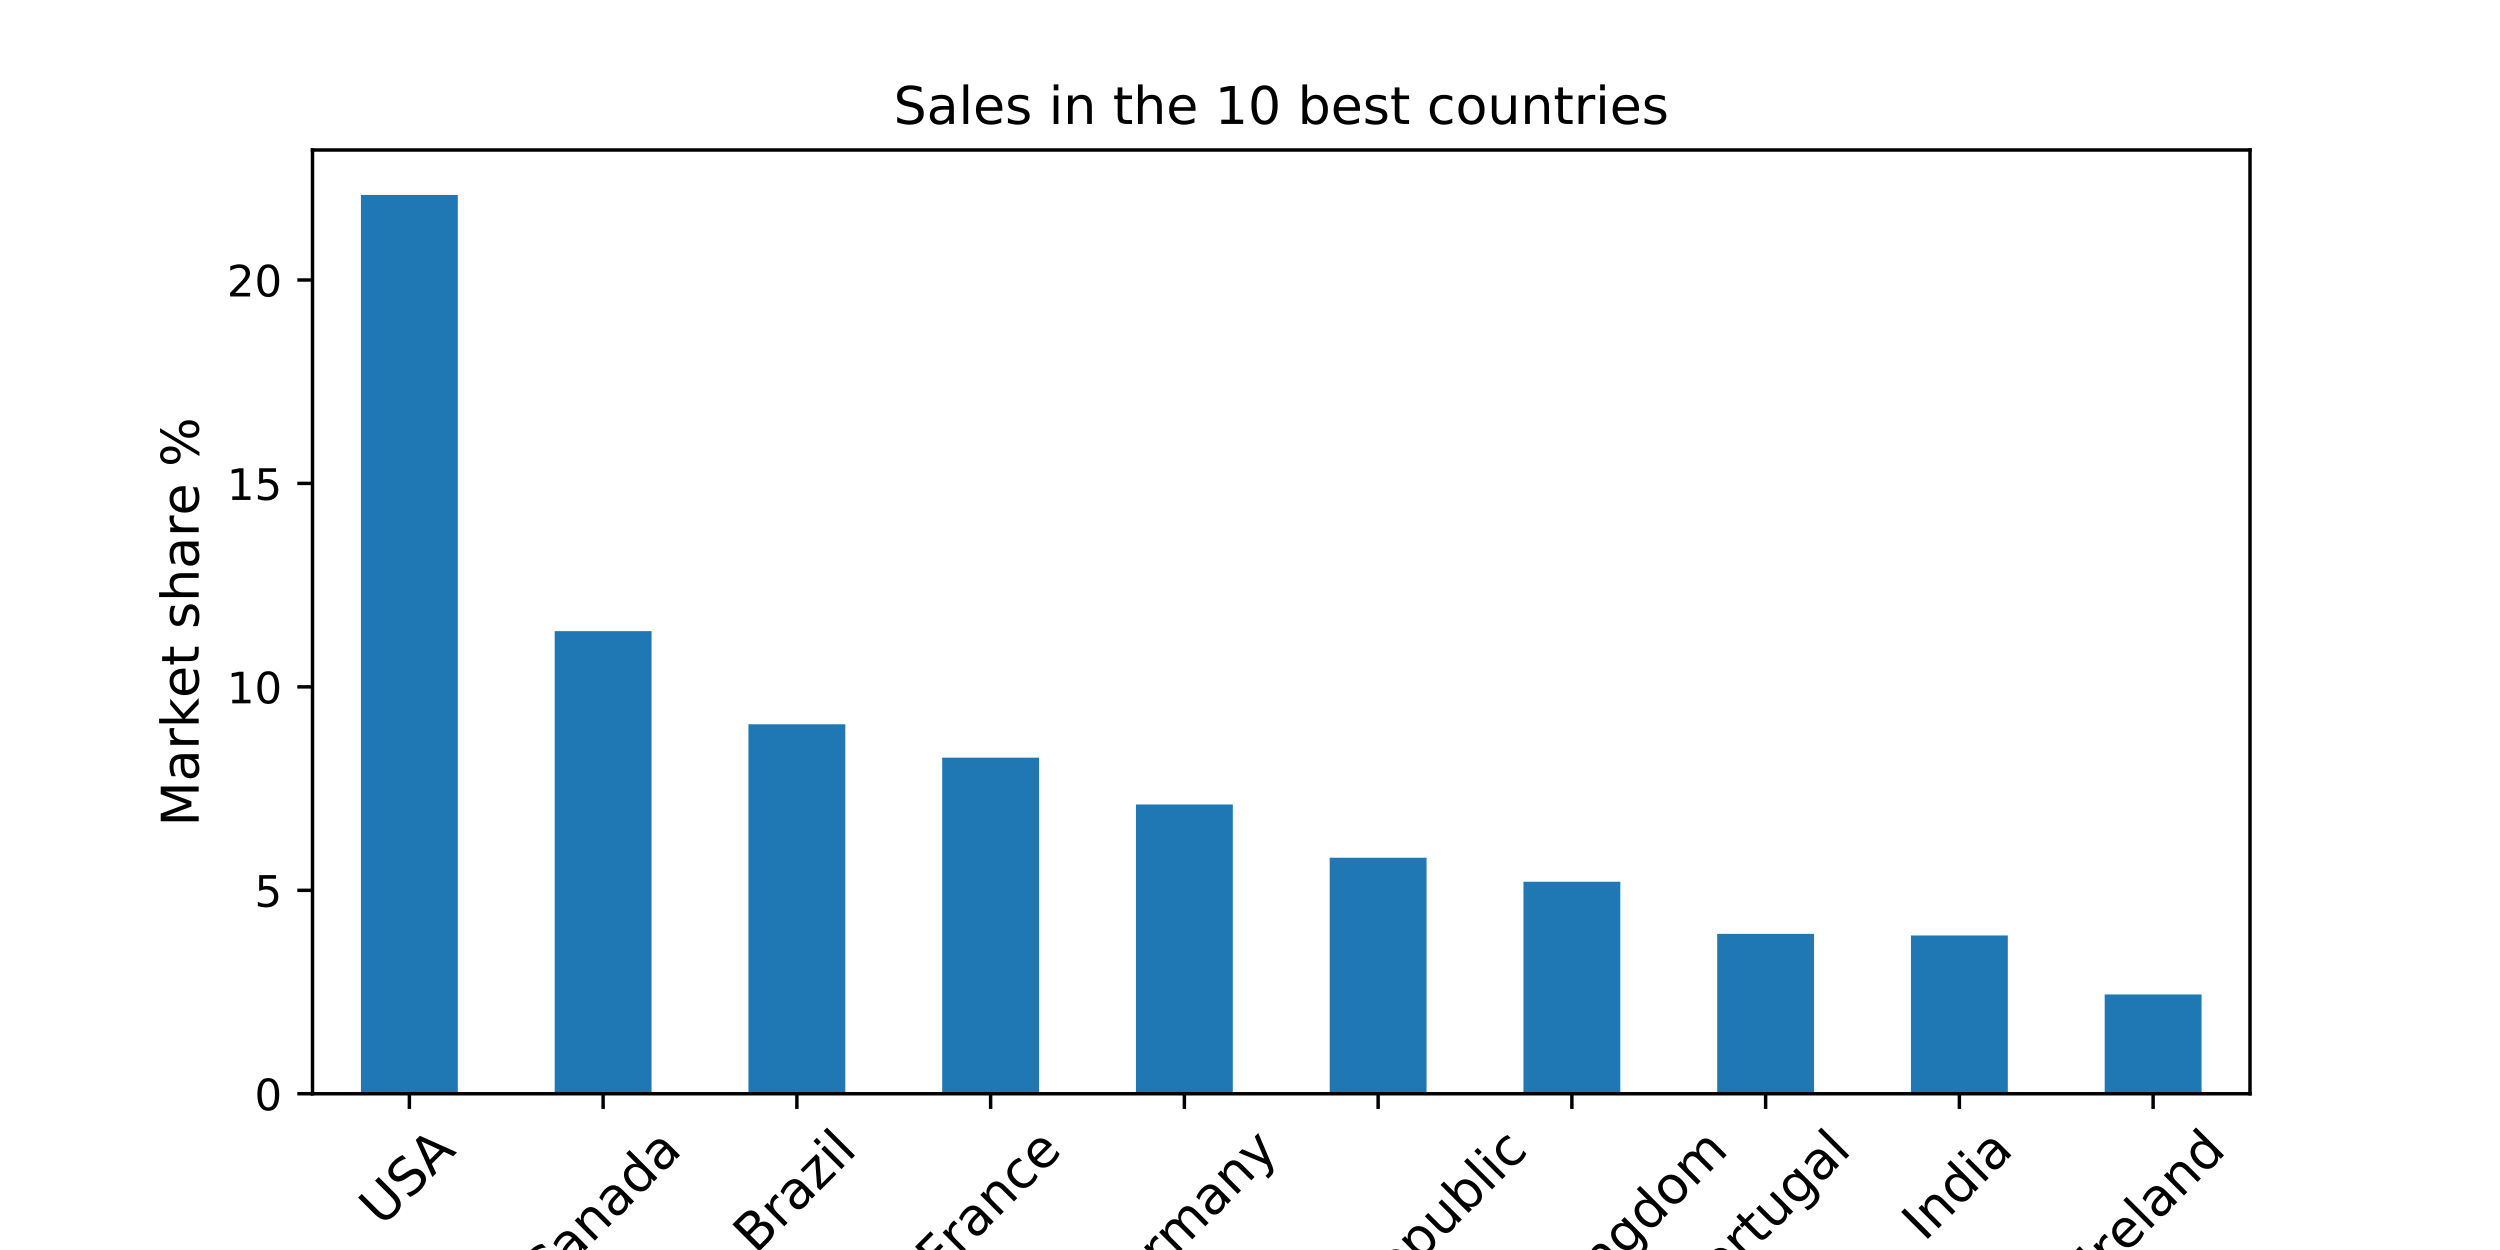
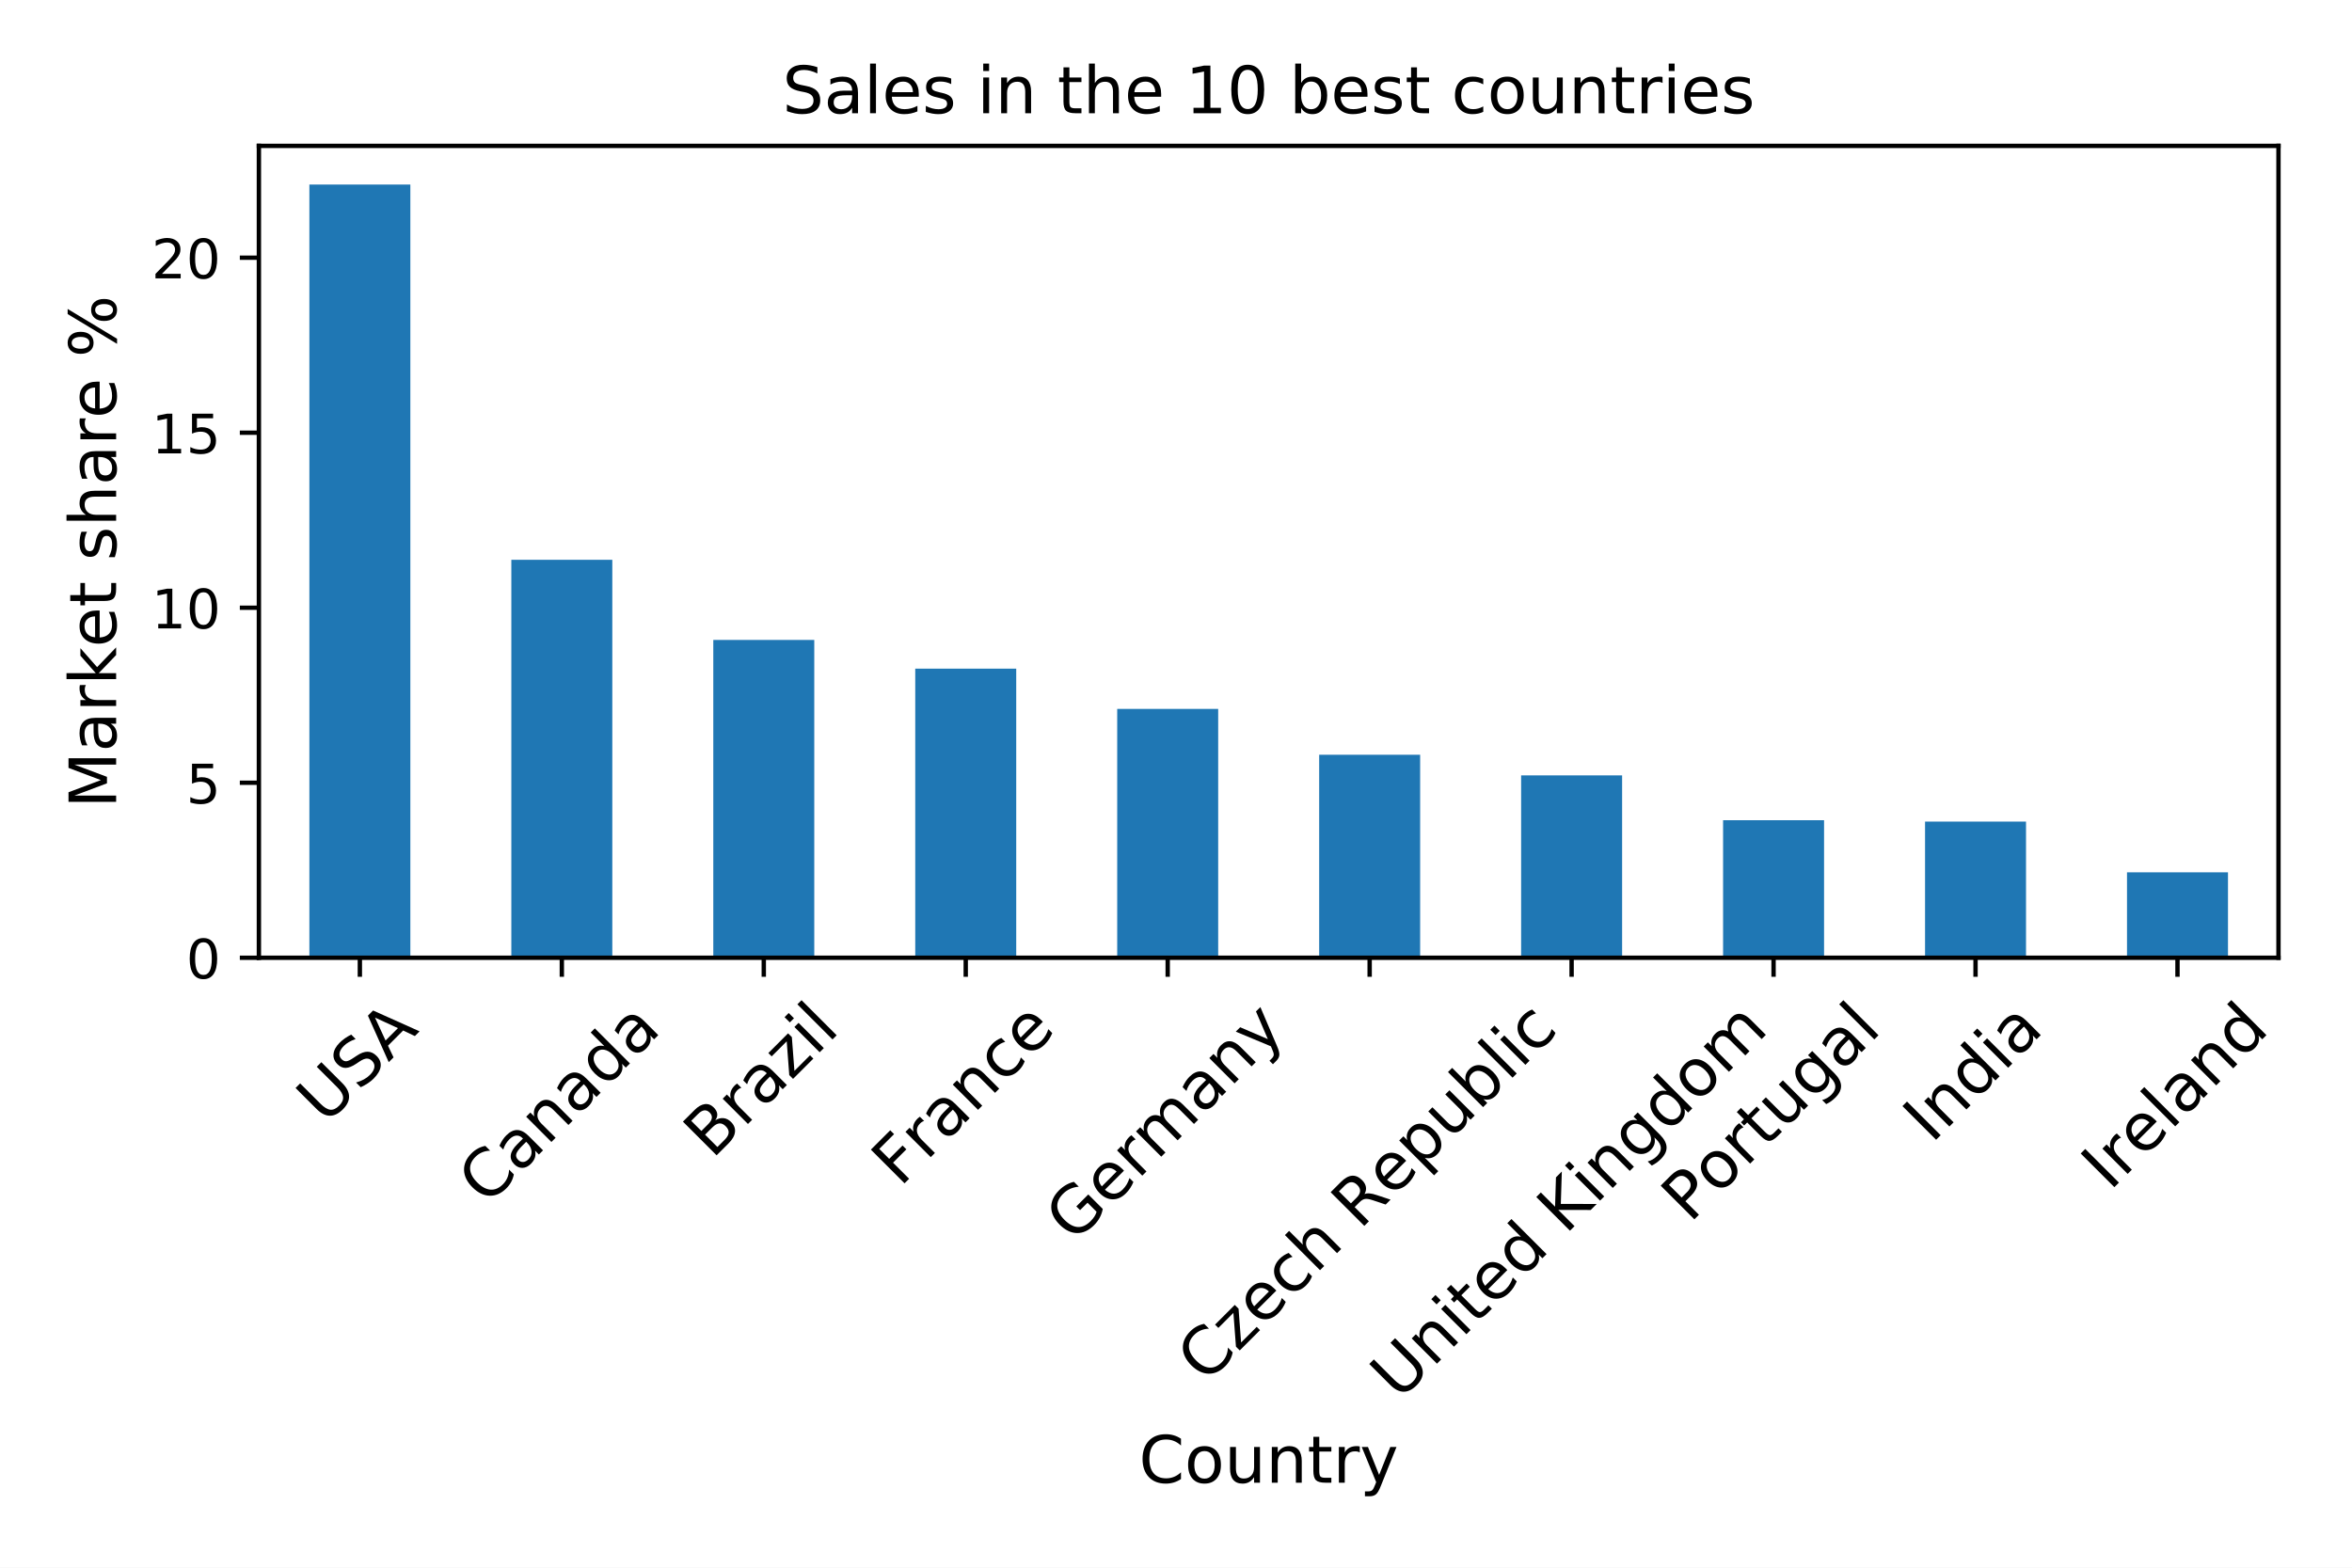
- <svg xmlns="http://www.w3.org/2000/svg" xmlns:xlink="http://www.w3.org/1999/xlink" height="288pt" version="1.1" viewBox="0 0 576 288" width="576pt">
+ <svg xmlns="http://www.w3.org/2000/svg" xmlns:xlink="http://www.w3.org/1999/xlink" height="288pt" version="1.1" viewBox="0 0 432 288" width="432pt">
  <defs>
    <style type="text/css">
*{stroke-linecap:butt;stroke-linejoin:round;}
  </style>
  </defs>
  <g id="figure_1">
    <g id="patch_1">
-       <path d="M 0 288  L 576 288  L 576 0  L 0 0  z " style="fill:#ffffff;" />
+       <path d="M 0 288  L 432 288  L 432 0  L 0 0  z " style="fill:#ffffff;" />
    </g>
    <g id="axes_1">
      <g id="patch_2">
-         <path d="M 72 252  L 518.4 252  L 518.4 34.56  L 72 34.56  z " style="fill:#ffffff;" />
+         <path d="M 47.55 175.949  L 418.495 175.949  L 418.495 26.8  L 47.55 26.8  z " style="fill:#ffffff;" />
      </g>
      <g id="patch_3">
-         <path clip-path="url(#p26915fa504)" d="M 83.16 252  L 105.48 252  L 105.48 44.914  L 83.16 44.914  z " style="fill:#1f77b4;" />
+         <path clip-path="url(#pf4b70b2485)" d="M 56.824 175.949  L 75.371 175.949  L 75.371 33.902  L 56.824 33.902  z " style="fill:#1f77b4;" />
      </g>
      <g id="patch_4">
-         <path clip-path="url(#p26915fa504)" d="M 127.8 252  L 150.12 252  L 150.12 145.41  L 127.8 145.41  z " style="fill:#1f77b4;" />
+         <path clip-path="url(#pf4b70b2485)" d="M 93.918 175.949  L 112.465 175.949  L 112.465 102.836  L 93.918 102.836  z " style="fill:#1f77b4;" />
      </g>
      <g id="patch_5">
-         <path clip-path="url(#p26915fa504)" d="M 172.44 252  L 194.76 252  L 194.76 166.878  L 172.44 166.878  z " style="fill:#1f77b4;" />
+         <path clip-path="url(#pf4b70b2485)" d="M 131.013 175.949  L 149.56 175.949  L 149.56 117.561  L 131.013 117.561  z " style="fill:#1f77b4;" />
      </g>
      <g id="patch_6">
-         <path clip-path="url(#p26915fa504)" d="M 217.08 252  L 239.4 252  L 239.4 174.566  L 217.08 174.566  z " style="fill:#1f77b4;" />
+         <path clip-path="url(#pf4b70b2485)" d="M 168.107 175.949  L 186.654 175.949  L 186.654 122.834  L 168.107 122.834  z " style="fill:#1f77b4;" />
      </g>
      <g id="patch_7">
-         <path clip-path="url(#p26915fa504)" d="M 261.72 252  L 284.04 252  L 284.04 185.346  L 261.72 185.346  z " style="fill:#1f77b4;" />
+         <path clip-path="url(#pf4b70b2485)" d="M 205.201 175.949  L 223.749 175.949  L 223.749 130.229  L 205.201 130.229  z " style="fill:#1f77b4;" />
      </g>
      <g id="patch_8">
-         <path clip-path="url(#p26915fa504)" d="M 306.36 252  L 328.68 252  L 328.68 197.627  L 306.36 197.627  z " style="fill:#1f77b4;" />
+         <path clip-path="url(#pf4b70b2485)" d="M 242.296 175.949  L 260.843 175.949  L 260.843 138.653  L 242.296 138.653  z " style="fill:#1f77b4;" />
      </g>
      <g id="patch_9">
-         <path clip-path="url(#p26915fa504)" d="M 351 252  L 373.32 252  L 373.32 203.158  L 351 203.158  z " style="fill:#1f77b4;" />
+         <path clip-path="url(#pf4b70b2485)" d="M 279.39 175.949  L 297.938 175.949  L 297.938 142.446  L 279.39 142.446  z " style="fill:#1f77b4;" />
      </g>
      <g id="patch_10">
-         <path clip-path="url(#p26915fa504)" d="M 395.64 252  L 417.96 252  L 417.96 215.158  L 395.64 215.158  z " style="fill:#1f77b4;" />
+         <path clip-path="url(#pf4b70b2485)" d="M 316.485 175.949  L 335.032 175.949  L 335.032 150.677  L 316.485 150.677  z " style="fill:#1f77b4;" />
      </g>
      <g id="patch_11">
-         <path clip-path="url(#p26915fa504)" d="M 440.28 252  L 462.6 252  L 462.6 215.533  L 440.28 215.533  z " style="fill:#1f77b4;" />
+         <path clip-path="url(#pf4b70b2485)" d="M 353.579 175.949  L 372.126 175.949  L 372.126 150.935  L 353.579 150.935  z " style="fill:#1f77b4;" />
      </g>
      <g id="patch_12">
-         <path clip-path="url(#p26915fa504)" d="M 484.92 252  L 507.24 252  L 507.24 229.126  L 484.92 229.126  z " style="fill:#1f77b4;" />
+         <path clip-path="url(#pf4b70b2485)" d="M 390.674 175.949  L 409.221 175.949  L 409.221 160.259  L 390.674 160.259  z " style="fill:#1f77b4;" />
      </g>
      <g id="matplotlib.axis_1">
        <g id="xtick_1">
          <g id="line2d_1">
            <defs>
-               <path d="M 0 0  L 0 3.5  " id="md742b28ee0" style="stroke:#000000;stroke-width:0.8;" />
-             </defs>
-             <g>
-               <use style="stroke:#000000;stroke-width:0.8;" x="94.32" xlink:href="#md742b28ee0" y="252" />
+               <path d="M 0 0  L 0 3.5  " id="m7f6ffc642f" style="stroke:#000000;stroke-width:0.8;" />
+             </defs>
+             <g>
+               <use style="stroke:#000000;stroke-width:0.8;" x="66.097" xlink:href="#m7f6ffc642f" y="175.949" />
            </g>
          </g>
          <g id="text_1">
            <defs>
              <path d="M 8.688 72.906  L 18.609 72.906  L 18.609 28.609  Q 18.609 16.891 22.844 11.734  Q 27.094 6.594 36.625 6.594  Q 46.094 6.594 50.344 11.734  Q 54.594 16.891 54.594 28.609  L 54.594 72.906  L 64.5 72.906  L 64.5 27.391  Q 64.5 13.141 57.438 5.859  Q 50.391 -1.422 36.625 -1.422  Q 22.797 -1.422 15.734 5.859  Q 8.688 13.141 8.688 27.391  z " id="DejaVuSans-85" />
              <path d="M 53.516 70.516  L 53.516 60.891  Q 47.906 63.578 42.922 64.891  Q 37.938 66.219 33.297 66.219  Q 25.25 66.219 20.875 63.094  Q 16.5 59.969 16.5 54.203  Q 16.5 49.359 19.406 46.891  Q 22.312 44.438 30.422 42.922  L 36.375 41.703  Q 47.406 39.594 52.656 34.297  Q 57.906 29 57.906 20.125  Q 57.906 9.516 50.797 4.047  Q 43.703 -1.422 29.984 -1.422  Q 24.812 -1.422 18.969 -0.25  Q 13.141 0.922 6.891 3.219  L 6.891 13.375  Q 12.891 10.016 18.656 8.297  Q 24.422 6.594 29.984 6.594  Q 38.422 6.594 43.016 9.906  Q 47.609 13.234 47.609 19.391  Q 47.609 24.75 44.312 27.781  Q 41.016 30.812 33.5 32.328  L 27.484 33.5  Q 16.453 35.688 11.516 40.375  Q 6.594 45.062 6.594 53.422  Q 6.594 63.094 13.406 68.656  Q 20.219 74.219 32.172 74.219  Q 37.312 74.219 42.625 73.281  Q 47.953 72.359 53.516 70.516  z " id="DejaVuSans-83" />
              <path d="M 34.188 63.188  L 20.797 26.906  L 47.609 26.906  z M 28.609 72.906  L 39.797 72.906  L 67.578 0  L 57.328 0  L 50.688 18.703  L 17.828 18.703  L 11.188 0  L 0.781 0  z " id="DejaVuSans-65" />
            </defs>
-             <g transform="translate(87.96002 282.8503)rotate(-45)scale(0.12 -0.12)">
+             <g transform="translate(59.73725 206.7989)rotate(-45)scale(0.12 -0.12)">
              <use xlink:href="#DejaVuSans-85" />
              <use x="73.193" xlink:href="#DejaVuSans-83" />
              <use x="136.686" xlink:href="#DejaVuSans-65" />
            </g>
          </g>
        </g>
        <g id="xtick_2">
          <g id="line2d_2">
            <g>
-               <use style="stroke:#000000;stroke-width:0.8;" x="138.96" xlink:href="#md742b28ee0" y="252" />
+               <use style="stroke:#000000;stroke-width:0.8;" x="103.192" xlink:href="#m7f6ffc642f" y="175.949" />
            </g>
          </g>
          <g id="text_2">
            <defs>
              <path d="M 64.406 67.281  L 64.406 56.891  Q 59.422 61.531 53.781 63.812  Q 48.141 66.109 41.797 66.109  Q 29.297 66.109 22.656 58.469  Q 16.016 50.828 16.016 36.375  Q 16.016 21.969 22.656 14.328  Q 29.297 6.688 41.797 6.688  Q 48.141 6.688 53.781 8.984  Q 59.422 11.281 64.406 15.922  L 64.406 5.609  Q 59.234 2.094 53.438 0.328  Q 47.656 -1.422 41.219 -1.422  Q 24.656 -1.422 15.125 8.703  Q 5.609 18.844 5.609 36.375  Q 5.609 53.953 15.125 64.078  Q 24.656 74.219 41.219 74.219  Q 47.75 74.219 53.531 72.484  Q 59.328 70.75 64.406 67.281  z " id="DejaVuSans-67" />
              <path d="M 34.281 27.484  Q 23.391 27.484 19.188 25  Q 14.984 22.516 14.984 16.5  Q 14.984 11.719 18.141 8.906  Q 21.297 6.109 26.703 6.109  Q 34.188 6.109 38.703 11.406  Q 43.219 16.703 43.219 25.484  L 43.219 27.484  z M 52.203 31.203  L 52.203 0  L 43.219 0  L 43.219 8.297  Q 40.141 3.328 35.547 0.953  Q 30.953 -1.422 24.312 -1.422  Q 15.922 -1.422 10.953 3.297  Q 6 8.016 6 15.922  Q 6 25.141 12.172 29.828  Q 18.359 34.516 30.609 34.516  L 43.219 34.516  L 43.219 35.406  Q 43.219 41.609 39.141 45  Q 35.062 48.391 27.688 48.391  Q 23 48.391 18.547 47.266  Q 14.109 46.141 10.016 43.891  L 10.016 52.203  Q 14.938 54.109 19.578 55.047  Q 24.219 56 28.609 56  Q 40.484 56 46.344 49.844  Q 52.203 43.703 52.203 31.203  z " id="DejaVuSans-97" />
              <path d="M 54.891 33.016  L 54.891 0  L 45.906 0  L 45.906 32.719  Q 45.906 40.484 42.875 44.328  Q 39.844 48.188 33.797 48.188  Q 26.516 48.188 22.312 43.547  Q 18.109 38.922 18.109 30.906  L 18.109 0  L 9.078 0  L 9.078 54.688  L 18.109 54.688  L 18.109 46.188  Q 21.344 51.125 25.703 53.562  Q 30.078 56 35.797 56  Q 45.219 56 50.047 50.172  Q 54.891 44.344 54.891 33.016  z " id="DejaVuSans-110" />
              <path d="M 45.406 46.391  L 45.406 75.984  L 54.391 75.984  L 54.391 0  L 45.406 0  L 45.406 8.203  Q 42.578 3.328 38.25 0.953  Q 33.938 -1.422 27.875 -1.422  Q 17.969 -1.422 11.734 6.484  Q 5.516 14.406 5.516 27.297  Q 5.516 40.188 11.734 48.094  Q 17.969 56 27.875 56  Q 33.938 56 38.25 53.625  Q 42.578 51.266 45.406 46.391  z M 14.797 27.297  Q 14.797 17.391 18.875 11.75  Q 22.953 6.109 30.078 6.109  Q 37.203 6.109 41.297 11.75  Q 45.406 17.391 45.406 27.297  Q 45.406 37.203 41.297 42.844  Q 37.203 48.484 30.078 48.484  Q 22.953 48.484 18.875 42.844  Q 14.797 37.203 14.797 27.297  z " id="DejaVuSans-100" />
            </defs>
-             <g transform="translate(125.1568 297.7366)rotate(-45)scale(0.12 -0.12)">
+             <g transform="translate(89.38852 221.6852)rotate(-45)scale(0.12 -0.12)">
              <use xlink:href="#DejaVuSans-67" />
              <use x="69.824" xlink:href="#DejaVuSans-97" />
              <use x="131.104" xlink:href="#DejaVuSans-110" />
              <use x="194.482" xlink:href="#DejaVuSans-97" />
              <use x="255.762" xlink:href="#DejaVuSans-100" />
              <use x="319.238" xlink:href="#DejaVuSans-97" />
            </g>
          </g>
        </g>
        <g id="xtick_3">
          <g id="line2d_3">
            <g>
-               <use style="stroke:#000000;stroke-width:0.8;" x="183.6" xlink:href="#md742b28ee0" y="252" />
+               <use style="stroke:#000000;stroke-width:0.8;" x="140.286" xlink:href="#m7f6ffc642f" y="175.949" />
            </g>
          </g>
          <g id="text_3">
            <defs>
              <path d="M 19.672 34.812  L 19.672 8.109  L 35.5 8.109  Q 43.453 8.109 47.281 11.406  Q 51.125 14.703 51.125 21.484  Q 51.125 28.328 47.281 31.562  Q 43.453 34.812 35.5 34.812  z M 19.672 64.797  L 19.672 42.828  L 34.281 42.828  Q 41.5 42.828 45.031 45.531  Q 48.578 48.25 48.578 53.812  Q 48.578 59.328 45.031 62.062  Q 41.5 64.797 34.281 64.797  z M 9.812 72.906  L 35.016 72.906  Q 46.297 72.906 52.391 68.219  Q 58.5 63.531 58.5 54.891  Q 58.5 48.188 55.375 44.234  Q 52.25 40.281 46.188 39.312  Q 53.469 37.75 57.5 32.781  Q 61.531 27.828 61.531 20.406  Q 61.531 10.641 54.891 5.312  Q 48.25 0 35.984 0  L 9.812 0  z " id="DejaVuSans-66" />
              <path d="M 41.109 46.297  Q 39.594 47.172 37.812 47.578  Q 36.031 48 33.891 48  Q 26.266 48 22.188 43.047  Q 18.109 38.094 18.109 28.812  L 18.109 0  L 9.078 0  L 9.078 54.688  L 18.109 54.688  L 18.109 46.188  Q 20.953 51.172 25.484 53.578  Q 30.031 56 36.531 56  Q 37.453 56 38.578 55.875  Q 39.703 55.766 41.062 55.516  z " id="DejaVuSans-114" />
              <path d="M 5.516 54.688  L 48.188 54.688  L 48.188 46.484  L 14.406 7.172  L 48.188 7.172  L 48.188 0  L 4.297 0  L 4.297 8.203  L 38.094 47.516  L 5.516 47.516  z " id="DejaVuSans-122" />
              <path d="M 9.422 54.688  L 18.406 54.688  L 18.406 0  L 9.422 0  z M 9.422 75.984  L 18.406 75.984  L 18.406 64.594  L 9.422 64.594  z " id="DejaVuSans-105" />
              <path d="M 9.422 75.984  L 18.406 75.984  L 18.406 0  L 9.422 0  z " id="DejaVuSans-108" />
            </defs>
-             <g transform="translate(174.1025 289.1254)rotate(-45)scale(0.12 -0.12)">
+             <g transform="translate(130.7886 213.074)rotate(-45)scale(0.12 -0.12)">
              <use xlink:href="#DejaVuSans-66" />
              <use x="68.604" xlink:href="#DejaVuSans-114" />
              <use x="109.717" xlink:href="#DejaVuSans-97" />
              <use x="170.996" xlink:href="#DejaVuSans-122" />
              <use x="223.486" xlink:href="#DejaVuSans-105" />
              <use x="251.27" xlink:href="#DejaVuSans-108" />
            </g>
          </g>
        </g>
        <g id="xtick_4">
          <g id="line2d_4">
            <g>
-               <use style="stroke:#000000;stroke-width:0.8;" x="228.24" xlink:href="#md742b28ee0" y="252" />
+               <use style="stroke:#000000;stroke-width:0.8;" x="177.381" xlink:href="#m7f6ffc642f" y="175.949" />
            </g>
          </g>
          <g id="text_4">
            <defs>
              <path d="M 9.812 72.906  L 51.703 72.906  L 51.703 64.594  L 19.672 64.594  L 19.672 43.109  L 48.578 43.109  L 48.578 34.812  L 19.672 34.812  L 19.672 0  L 9.812 0  z " id="DejaVuSans-70" />
              <path d="M 48.781 52.594  L 48.781 44.188  Q 44.969 46.297 41.141 47.344  Q 37.312 48.391 33.406 48.391  Q 24.656 48.391 19.812 42.844  Q 14.984 37.312 14.984 27.297  Q 14.984 17.281 19.812 11.734  Q 24.656 6.203 33.406 6.203  Q 37.312 6.203 41.141 7.25  Q 44.969 8.297 48.781 10.406  L 48.781 2.094  Q 45.016 0.344 40.984 -0.531  Q 36.969 -1.422 32.422 -1.422  Q 20.062 -1.422 12.781 6.344  Q 5.516 14.109 5.516 27.297  Q 5.516 40.672 12.859 48.328  Q 20.219 56 33.016 56  Q 37.156 56 41.109 55.141  Q 45.062 54.297 48.781 52.594  z " id="DejaVuSans-99" />
              <path d="M 56.203 29.594  L 56.203 25.203  L 14.891 25.203  Q 15.484 15.922 20.484 11.062  Q 25.484 6.203 34.422 6.203  Q 39.594 6.203 44.453 7.469  Q 49.312 8.734 54.109 11.281  L 54.109 2.781  Q 49.266 0.734 44.188 -0.344  Q 39.109 -1.422 33.891 -1.422  Q 20.797 -1.422 13.156 6.188  Q 5.516 13.812 5.516 26.812  Q 5.516 40.234 12.766 48.109  Q 20.016 56 32.328 56  Q 43.359 56 49.781 48.891  Q 56.203 41.797 56.203 29.594  z M 47.219 32.234  Q 47.125 39.594 43.094 43.984  Q 39.062 48.391 32.422 48.391  Q 24.906 48.391 20.391 44.141  Q 15.875 39.891 15.188 32.172  z " id="DejaVuSans-101" />
            </defs>
-             <g transform="translate(216.1697 294.2709)rotate(-45)scale(0.12 -0.12)">
+             <g transform="translate(165.3103 218.2195)rotate(-45)scale(0.12 -0.12)">
              <use xlink:href="#DejaVuSans-70" />
              <use x="57.41" xlink:href="#DejaVuSans-114" />
              <use x="98.523" xlink:href="#DejaVuSans-97" />
              <use x="159.803" xlink:href="#DejaVuSans-110" />
              <use x="223.182" xlink:href="#DejaVuSans-99" />
              <use x="278.162" xlink:href="#DejaVuSans-101" />
            </g>
          </g>
        </g>
        <g id="xtick_5">
          <g id="line2d_5">
            <g>
-               <use style="stroke:#000000;stroke-width:0.8;" x="272.88" xlink:href="#md742b28ee0" y="252" />
+               <use style="stroke:#000000;stroke-width:0.8;" x="214.475" xlink:href="#m7f6ffc642f" y="175.949" />
            </g>
          </g>
          <g id="text_5">
            <defs>
              <path d="M 59.516 10.406  L 59.516 29.984  L 43.406 29.984  L 43.406 38.094  L 69.281 38.094  L 69.281 6.781  Q 63.578 2.734 56.688 0.656  Q 49.812 -1.422 42 -1.422  Q 24.906 -1.422 15.25 8.562  Q 5.609 18.562 5.609 36.375  Q 5.609 54.25 15.25 64.234  Q 24.906 74.219 42 74.219  Q 49.125 74.219 55.547 72.453  Q 61.969 70.703 67.391 67.281  L 67.391 56.781  Q 61.922 61.422 55.766 63.766  Q 49.609 66.109 42.828 66.109  Q 29.438 66.109 22.719 58.641  Q 16.016 51.172 16.016 36.375  Q 16.016 21.625 22.719 14.156  Q 29.438 6.688 42.828 6.688  Q 48.047 6.688 52.141 7.594  Q 56.25 8.5 59.516 10.406  z " id="DejaVuSans-71" />
              <path d="M 52 44.188  Q 55.375 50.25 60.062 53.125  Q 64.75 56 71.094 56  Q 79.641 56 84.281 50.016  Q 88.922 44.047 88.922 33.016  L 88.922 0  L 79.891 0  L 79.891 32.719  Q 79.891 40.578 77.094 44.375  Q 74.312 48.188 68.609 48.188  Q 61.625 48.188 57.562 43.547  Q 53.516 38.922 53.516 30.906  L 53.516 0  L 44.484 0  L 44.484 32.719  Q 44.484 40.625 41.703 44.406  Q 38.922 48.188 33.109 48.188  Q 26.219 48.188 22.156 43.531  Q 18.109 38.875 18.109 30.906  L 18.109 0  L 9.078 0  L 9.078 54.688  L 18.109 54.688  L 18.109 46.188  Q 21.188 51.219 25.484 53.609  Q 29.781 56 35.688 56  Q 41.656 56 45.828 52.969  Q 50 49.953 52 44.188  z " id="DejaVuSans-109" />
              <path d="M 32.172 -5.078  Q 28.375 -14.844 24.75 -17.812  Q 21.141 -20.797 15.094 -20.797  L 7.906 -20.797  L 7.906 -13.281  L 13.188 -13.281  Q 16.891 -13.281 18.938 -11.516  Q 21 -9.766 23.484 -3.219  L 25.094 0.875  L 2.984 54.688  L 12.5 54.688  L 29.594 11.922  L 46.688 54.688  L 56.203 54.688  z " id="DejaVuSans-121" />
            </defs>
-             <g transform="translate(255.6476 304.5951)rotate(-45)scale(0.12 -0.12)">
+             <g transform="translate(197.2426 228.5437)rotate(-45)scale(0.12 -0.12)">
              <use xlink:href="#DejaVuSans-71" />
              <use x="77.49" xlink:href="#DejaVuSans-101" />
              <use x="139.014" xlink:href="#DejaVuSans-114" />
              <use x="180.111" xlink:href="#DejaVuSans-109" />
              <use x="277.523" xlink:href="#DejaVuSans-97" />
              <use x="338.803" xlink:href="#DejaVuSans-110" />
              <use x="402.182" xlink:href="#DejaVuSans-121" />
            </g>
          </g>
        </g>
        <g id="xtick_6">
          <g id="line2d_6">
            <g>
-               <use style="stroke:#000000;stroke-width:0.8;" x="317.52" xlink:href="#md742b28ee0" y="252" />
+               <use style="stroke:#000000;stroke-width:0.8;" x="251.57" xlink:href="#m7f6ffc642f" y="175.949" />
            </g>
          </g>
          <g id="text_6">
            <defs>
              <path d="M 54.891 33.016  L 54.891 0  L 45.906 0  L 45.906 32.719  Q 45.906 40.484 42.875 44.328  Q 39.844 48.188 33.797 48.188  Q 26.516 48.188 22.312 43.547  Q 18.109 38.922 18.109 30.906  L 18.109 0  L 9.078 0  L 9.078 75.984  L 18.109 75.984  L 18.109 46.188  Q 21.344 51.125 25.703 53.562  Q 30.078 56 35.797 56  Q 45.219 56 50.047 50.172  Q 54.891 44.344 54.891 33.016  z " id="DejaVuSans-104" />
              <path id="DejaVuSans-32" />
              <path d="M 44.391 34.188  Q 47.562 33.109 50.562 29.594  Q 53.562 26.078 56.594 19.922  L 66.609 0  L 56 0  L 46.688 18.703  Q 43.062 26.031 39.672 28.422  Q 36.281 30.812 30.422 30.812  L 19.672 30.812  L 19.672 0  L 9.812 0  L 9.812 72.906  L 32.078 72.906  Q 44.578 72.906 50.734 67.672  Q 56.891 62.453 56.891 51.906  Q 56.891 45.016 53.688 40.469  Q 50.484 35.938 44.391 34.188  z M 19.672 64.797  L 19.672 38.922  L 32.078 38.922  Q 39.203 38.922 42.844 42.219  Q 46.484 45.516 46.484 51.906  Q 46.484 58.297 42.844 61.547  Q 39.203 64.797 32.078 64.797  z " id="DejaVuSans-82" />
              <path d="M 18.109 8.203  L 18.109 -20.797  L 9.078 -20.797  L 9.078 54.688  L 18.109 54.688  L 18.109 46.391  Q 20.953 51.266 25.266 53.625  Q 29.594 56 35.594 56  Q 45.562 56 51.781 48.094  Q 58.016 40.188 58.016 27.297  Q 58.016 14.406 51.781 6.484  Q 45.562 -1.422 35.594 -1.422  Q 29.594 -1.422 25.266 0.953  Q 20.953 3.328 18.109 8.203  z M 48.688 27.297  Q 48.688 37.203 44.609 42.844  Q 40.531 48.484 33.406 48.484  Q 26.266 48.484 22.188 42.844  Q 18.109 37.203 18.109 27.297  Q 18.109 17.391 22.188 11.75  Q 26.266 6.109 33.406 6.109  Q 40.531 6.109 44.609 11.75  Q 48.688 17.391 48.688 27.297  z " id="DejaVuSans-112" />
              <path d="M 8.5 21.578  L 8.5 54.688  L 17.484 54.688  L 17.484 21.922  Q 17.484 14.156 20.5 10.266  Q 23.531 6.391 29.594 6.391  Q 36.859 6.391 41.078 11.031  Q 45.312 15.672 45.312 23.688  L 45.312 54.688  L 54.297 54.688  L 54.297 0  L 45.312 0  L 45.312 8.406  Q 42.047 3.422 37.719 1  Q 33.406 -1.422 27.688 -1.422  Q 18.266 -1.422 13.375 4.438  Q 8.5 10.297 8.5 21.578  z M 31.109 56  z " id="DejaVuSans-117" />
              <path d="M 48.688 27.297  Q 48.688 37.203 44.609 42.844  Q 40.531 48.484 33.406 48.484  Q 26.266 48.484 22.188 42.844  Q 18.109 37.203 18.109 27.297  Q 18.109 17.391 22.188 11.75  Q 26.266 6.109 33.406 6.109  Q 40.531 6.109 44.609 11.75  Q 48.688 17.391 48.688 27.297  z M 18.109 46.391  Q 20.953 51.266 25.266 53.625  Q 29.594 56 35.594 56  Q 45.562 56 51.781 48.094  Q 58.016 40.188 58.016 27.297  Q 58.016 14.406 51.781 6.484  Q 45.562 -1.422 35.594 -1.422  Q 29.594 -1.422 25.266 0.953  Q 20.953 3.328 18.109 8.203  L 18.109 0  L 9.078 0  L 9.078 75.984  L 18.109 75.984  z " id="DejaVuSans-98" />
            </defs>
-             <g transform="translate(287.3701 330.4302)rotate(-45)scale(0.12 -0.12)">
+             <g transform="translate(221.4196 254.3787)rotate(-45)scale(0.12 -0.12)">
              <use xlink:href="#DejaVuSans-67" />
              <use x="69.824" xlink:href="#DejaVuSans-122" />
              <use x="122.314" xlink:href="#DejaVuSans-101" />
              <use x="183.838" xlink:href="#DejaVuSans-99" />
              <use x="238.818" xlink:href="#DejaVuSans-104" />
              <use x="302.197" xlink:href="#DejaVuSans-32" />
              <use x="333.984" xlink:href="#DejaVuSans-82" />
              <use x="403.404" xlink:href="#DejaVuSans-101" />
              <use x="464.928" xlink:href="#DejaVuSans-112" />
              <use x="528.404" xlink:href="#DejaVuSans-117" />
              <use x="591.783" xlink:href="#DejaVuSans-98" />
              <use x="655.26" xlink:href="#DejaVuSans-108" />
              <use x="683.043" xlink:href="#DejaVuSans-105" />
              <use x="710.826" xlink:href="#DejaVuSans-99" />
            </g>
          </g>
        </g>
        <g id="xtick_7">
          <g id="line2d_7">
            <g>
-               <use style="stroke:#000000;stroke-width:0.8;" x="362.16" xlink:href="#md742b28ee0" y="252" />
+               <use style="stroke:#000000;stroke-width:0.8;" x="288.664" xlink:href="#m7f6ffc642f" y="175.949" />
            </g>
          </g>
          <g id="text_7">
            <defs>
              <path d="M 18.312 70.219  L 18.312 54.688  L 36.812 54.688  L 36.812 47.703  L 18.312 47.703  L 18.312 18.016  Q 18.312 11.328 20.141 9.422  Q 21.969 7.516 27.594 7.516  L 36.812 7.516  L 36.812 0  L 27.594 0  Q 17.188 0 13.234 3.875  Q 9.281 7.766 9.281 18.016  L 9.281 47.703  L 2.688 47.703  L 2.688 54.688  L 9.281 54.688  L 9.281 70.219  z " id="DejaVuSans-116" />
              <path d="M 9.812 72.906  L 19.672 72.906  L 19.672 42.094  L 52.391 72.906  L 65.094 72.906  L 28.906 38.922  L 67.672 0  L 54.688 0  L 19.672 35.109  L 19.672 0  L 9.812 0  z " id="DejaVuSans-75" />
              <path d="M 45.406 27.984  Q 45.406 37.75 41.375 43.109  Q 37.359 48.484 30.078 48.484  Q 22.859 48.484 18.828 43.109  Q 14.797 37.75 14.797 27.984  Q 14.797 18.266 18.828 12.891  Q 22.859 7.516 30.078 7.516  Q 37.359 7.516 41.375 12.891  Q 45.406 18.266 45.406 27.984  z M 54.391 6.781  Q 54.391 -7.172 48.188 -13.984  Q 42 -20.797 29.203 -20.797  Q 24.469 -20.797 20.266 -20.094  Q 16.062 -19.391 12.109 -17.922  L 12.109 -9.188  Q 16.062 -11.328 19.922 -12.344  Q 23.781 -13.375 27.781 -13.375  Q 36.625 -13.375 41.016 -8.766  Q 45.406 -4.156 45.406 5.172  L 45.406 9.625  Q 42.625 4.781 38.281 2.391  Q 33.938 0 27.875 0  Q 17.828 0 11.672 7.656  Q 5.516 15.328 5.516 27.984  Q 5.516 40.672 11.672 48.328  Q 17.828 56 27.875 56  Q 33.938 56 38.281 53.609  Q 42.625 51.219 45.406 46.391  L 45.406 54.688  L 54.391 54.688  z " id="DejaVuSans-103" />
              <path d="M 30.609 48.391  Q 23.391 48.391 19.188 42.75  Q 14.984 37.109 14.984 27.297  Q 14.984 17.484 19.156 11.844  Q 23.344 6.203 30.609 6.203  Q 37.797 6.203 41.984 11.859  Q 46.188 17.531 46.188 27.297  Q 46.188 37.016 41.984 42.703  Q 37.797 48.391 30.609 48.391  z M 30.609 56  Q 42.328 56 49.016 48.375  Q 55.719 40.766 55.719 27.297  Q 55.719 13.875 49.016 6.219  Q 42.328 -1.422 30.609 -1.422  Q 18.844 -1.422 12.172 6.219  Q 5.516 13.875 5.516 27.297  Q 5.516 40.766 12.172 48.375  Q 18.844 56 30.609 56  z " id="DejaVuSans-111" />
            </defs>
-             <g transform="translate(330.4482 333.5538)rotate(-45)scale(0.12 -0.12)">
+             <g transform="translate(256.9522 257.5024)rotate(-45)scale(0.12 -0.12)">
              <use xlink:href="#DejaVuSans-85" />
              <use x="73.193" xlink:href="#DejaVuSans-110" />
              <use x="136.572" xlink:href="#DejaVuSans-105" />
              <use x="164.355" xlink:href="#DejaVuSans-116" />
              <use x="203.564" xlink:href="#DejaVuSans-101" />
              <use x="265.088" xlink:href="#DejaVuSans-100" />
              <use x="328.564" xlink:href="#DejaVuSans-32" />
              <use x="360.352" xlink:href="#DejaVuSans-75" />
              <use x="425.928" xlink:href="#DejaVuSans-105" />
              <use x="453.711" xlink:href="#DejaVuSans-110" />
              <use x="517.09" xlink:href="#DejaVuSans-103" />
              <use x="580.566" xlink:href="#DejaVuSans-100" />
              <use x="644.043" xlink:href="#DejaVuSans-111" />
              <use x="705.225" xlink:href="#DejaVuSans-109" />
            </g>
          </g>
        </g>
        <g id="xtick_8">
          <g id="line2d_8">
            <g>
-               <use style="stroke:#000000;stroke-width:0.8;" x="406.8" xlink:href="#md742b28ee0" y="252" />
+               <use style="stroke:#000000;stroke-width:0.8;" x="325.758" xlink:href="#m7f6ffc642f" y="175.949" />
            </g>
          </g>
          <g id="text_8">
            <defs>
              <path d="M 19.672 64.797  L 19.672 37.406  L 32.078 37.406  Q 38.969 37.406 42.719 40.969  Q 46.484 44.531 46.484 51.125  Q 46.484 57.672 42.719 61.234  Q 38.969 64.797 32.078 64.797  z M 9.812 72.906  L 32.078 72.906  Q 44.344 72.906 50.609 67.359  Q 56.891 61.812 56.891 51.125  Q 56.891 40.328 50.609 34.812  Q 44.344 29.297 32.078 29.297  L 19.672 29.297  L 19.672 0  L 9.812 0  z " id="DejaVuSans-80" />
            </defs>
-             <g transform="translate(391.4211 300.8881)rotate(-45)scale(0.12 -0.12)">
+             <g transform="translate(310.3795 224.8367)rotate(-45)scale(0.12 -0.12)">
              <use xlink:href="#DejaVuSans-80" />
              <use x="60.256" xlink:href="#DejaVuSans-111" />
              <use x="121.438" xlink:href="#DejaVuSans-114" />
              <use x="162.551" xlink:href="#DejaVuSans-116" />
              <use x="201.76" xlink:href="#DejaVuSans-117" />
              <use x="265.139" xlink:href="#DejaVuSans-103" />
              <use x="328.615" xlink:href="#DejaVuSans-97" />
              <use x="389.895" xlink:href="#DejaVuSans-108" />
            </g>
          </g>
        </g>
        <g id="xtick_9">
          <g id="line2d_9">
            <g>
-               <use style="stroke:#000000;stroke-width:0.8;" x="451.44" xlink:href="#md742b28ee0" y="252" />
+               <use style="stroke:#000000;stroke-width:0.8;" x="362.853" xlink:href="#m7f6ffc642f" y="175.949" />
            </g>
          </g>
          <g id="text_9">
            <defs>
              <path d="M 9.812 72.906  L 19.672 72.906  L 19.672 0  L 9.812 0  z " id="DejaVuSans-73" />
            </defs>
-             <g transform="translate(443.369 286.2722)rotate(-45)scale(0.12 -0.12)">
+             <g transform="translate(354.7819 210.2208)rotate(-45)scale(0.12 -0.12)">
              <use xlink:href="#DejaVuSans-73" />
              <use x="29.492" xlink:href="#DejaVuSans-110" />
              <use x="92.871" xlink:href="#DejaVuSans-100" />
              <use x="156.348" xlink:href="#DejaVuSans-105" />
              <use x="184.131" xlink:href="#DejaVuSans-97" />
            </g>
          </g>
        </g>
        <g id="xtick_10">
          <g id="line2d_10">
            <g>
-               <use style="stroke:#000000;stroke-width:0.8;" x="496.08" xlink:href="#md742b28ee0" y="252" />
+               <use style="stroke:#000000;stroke-width:0.8;" x="399.947" xlink:href="#m7f6ffc642f" y="175.949" />
            </g>
          </g>
          <g id="text_10">
-             <g transform="translate(483.6557 294.9789)rotate(-45)scale(0.12 -0.12)">
+             <g transform="translate(387.523 218.9275)rotate(-45)scale(0.12 -0.12)">
              <use xlink:href="#DejaVuSans-73" />
              <use x="29.492" xlink:href="#DejaVuSans-114" />
              <use x="70.574" xlink:href="#DejaVuSans-101" />
              <use x="132.098" xlink:href="#DejaVuSans-108" />
              <use x="159.881" xlink:href="#DejaVuSans-97" />
              <use x="221.16" xlink:href="#DejaVuSans-110" />
              <use x="284.539" xlink:href="#DejaVuSans-100" />
            </g>
          </g>
        </g>
        <g id="text_11">
-           <g transform="translate(271.3641 348.4366)scale(0.12 -0.12)">
+           <g transform="translate(209.1863 272.3852)scale(0.12 -0.12)">
            <use xlink:href="#DejaVuSans-67" />
            <use x="69.824" xlink:href="#DejaVuSans-111" />
            <use x="131.006" xlink:href="#DejaVuSans-117" />
            <use x="194.385" xlink:href="#DejaVuSans-110" />
            <use x="257.764" xlink:href="#DejaVuSans-116" />
            <use x="296.973" xlink:href="#DejaVuSans-114" />
            <use x="338.086" xlink:href="#DejaVuSans-121" />
          </g>
        </g>
      </g>
      <g id="matplotlib.axis_2">
        <g id="ytick_1">
          <g id="line2d_11">
            <defs>
-               <path d="M 0 0  L -3.5 0  " id="mae9e089a3d" style="stroke:#000000;stroke-width:0.8;" />
-             </defs>
-             <g>
-               <use style="stroke:#000000;stroke-width:0.8;" x="72" xlink:href="#mae9e089a3d" y="252" />
+               <path d="M 0 0  L -3.5 0  " id="md3b968cef5" style="stroke:#000000;stroke-width:0.8;" />
+             </defs>
+             <g>
+               <use style="stroke:#000000;stroke-width:0.8;" x="47.55" xlink:href="#md3b968cef5" y="175.949" />
            </g>
          </g>
          <g id="text_12">
            <defs>
              <path d="M 31.781 66.406  Q 24.172 66.406 20.328 58.906  Q 16.5 51.422 16.5 36.375  Q 16.5 21.391 20.328 13.891  Q 24.172 6.391 31.781 6.391  Q 39.453 6.391 43.281 13.891  Q 47.125 21.391 47.125 36.375  Q 47.125 51.422 43.281 58.906  Q 39.453 66.406 31.781 66.406  z M 31.781 74.219  Q 44.047 74.219 50.516 64.516  Q 56.984 54.828 56.984 36.375  Q 56.984 17.969 50.516 8.266  Q 44.047 -1.422 31.781 -1.422  Q 19.531 -1.422 13.062 8.266  Q 6.594 17.969 6.594 36.375  Q 6.594 54.828 13.062 64.516  Q 19.531 74.219 31.781 74.219  z " id="DejaVuSans-48" />
            </defs>
-             <g transform="translate(58.6375 255.7992)scale(0.1 -0.1)">
+             <g transform="translate(34.1875 179.7478)scale(0.1 -0.1)">
              <use xlink:href="#DejaVuSans-48" />
            </g>
          </g>
        </g>
        <g id="ytick_2">
          <g id="line2d_12">
            <g>
-               <use style="stroke:#000000;stroke-width:0.8;" x="72" xlink:href="#mae9e089a3d" y="205.127" />
+               <use style="stroke:#000000;stroke-width:0.8;" x="47.55" xlink:href="#md3b968cef5" y="143.797" />
            </g>
          </g>
          <g id="text_13">
            <defs>
              <path d="M 10.797 72.906  L 49.516 72.906  L 49.516 64.594  L 19.828 64.594  L 19.828 46.734  Q 21.969 47.469 24.109 47.828  Q 26.266 48.188 28.422 48.188  Q 40.625 48.188 47.75 41.5  Q 54.891 34.812 54.891 23.391  Q 54.891 11.625 47.562 5.094  Q 40.234 -1.422 26.906 -1.422  Q 22.312 -1.422 17.547 -0.641  Q 12.797 0.141 7.719 1.703  L 7.719 11.625  Q 12.109 9.234 16.797 8.062  Q 21.484 6.891 26.703 6.891  Q 35.156 6.891 40.078 11.328  Q 45.016 15.766 45.016 23.391  Q 45.016 31 40.078 35.438  Q 35.156 39.891 26.703 39.891  Q 22.75 39.891 18.812 39.016  Q 14.891 38.141 10.797 36.281  z " id="DejaVuSans-53" />
            </defs>
-             <g transform="translate(58.6375 208.926)scale(0.1 -0.1)">
+             <g transform="translate(34.1875 147.5961)scale(0.1 -0.1)">
              <use xlink:href="#DejaVuSans-53" />
            </g>
          </g>
        </g>
        <g id="ytick_3">
          <g id="line2d_13">
            <g>
-               <use style="stroke:#000000;stroke-width:0.8;" x="72" xlink:href="#mae9e089a3d" y="158.254" />
+               <use style="stroke:#000000;stroke-width:0.8;" x="47.55" xlink:href="#md3b968cef5" y="111.645" />
            </g>
          </g>
          <g id="text_14">
            <defs>
              <path d="M 12.406 8.297  L 28.516 8.297  L 28.516 63.922  L 10.984 60.406  L 10.984 69.391  L 28.422 72.906  L 38.281 72.906  L 38.281 8.297  L 54.391 8.297  L 54.391 0  L 12.406 0  z " id="DejaVuSans-49" />
            </defs>
-             <g transform="translate(52.275 162.0529)scale(0.1 -0.1)">
+             <g transform="translate(27.825 115.4444)scale(0.1 -0.1)">
              <use xlink:href="#DejaVuSans-49" />
              <use x="63.623" xlink:href="#DejaVuSans-48" />
            </g>
          </g>
        </g>
        <g id="ytick_4">
          <g id="line2d_14">
            <g>
-               <use style="stroke:#000000;stroke-width:0.8;" x="72" xlink:href="#mae9e089a3d" y="111.38" />
+               <use style="stroke:#000000;stroke-width:0.8;" x="47.55" xlink:href="#md3b968cef5" y="79.493" />
            </g>
          </g>
          <g id="text_15">
-             <g transform="translate(52.275 115.1797)scale(0.1 -0.1)">
+             <g transform="translate(27.825 83.29266)scale(0.1 -0.1)">
              <use xlink:href="#DejaVuSans-49" />
              <use x="63.623" xlink:href="#DejaVuSans-53" />
            </g>
          </g>
        </g>
        <g id="ytick_5">
          <g id="line2d_15">
            <g>
-               <use style="stroke:#000000;stroke-width:0.8;" x="72" xlink:href="#mae9e089a3d" y="64.507" />
+               <use style="stroke:#000000;stroke-width:0.8;" x="47.55" xlink:href="#md3b968cef5" y="47.342" />
            </g>
          </g>
          <g id="text_16">
            <defs>
              <path d="M 19.188 8.297  L 53.609 8.297  L 53.609 0  L 7.328 0  L 7.328 8.297  Q 12.938 14.109 22.625 23.891  Q 32.328 33.688 34.812 36.531  Q 39.547 41.844 41.422 45.531  Q 43.312 49.219 43.312 52.781  Q 43.312 58.594 39.234 62.25  Q 35.156 65.922 28.609 65.922  Q 23.969 65.922 18.812 64.312  Q 13.672 62.703 7.812 59.422  L 7.812 69.391  Q 13.766 71.781 18.938 73  Q 24.125 74.219 28.422 74.219  Q 39.75 74.219 46.484 68.547  Q 53.219 62.891 53.219 53.422  Q 53.219 48.922 51.531 44.891  Q 49.859 40.875 45.406 35.406  Q 44.188 33.984 37.641 27.219  Q 31.109 20.453 19.188 8.297  z " id="DejaVuSans-50" />
            </defs>
-             <g transform="translate(52.275 68.30649)scale(0.1 -0.1)">
+             <g transform="translate(27.825 51.14095)scale(0.1 -0.1)">
              <use xlink:href="#DejaVuSans-50" />
              <use x="63.623" xlink:href="#DejaVuSans-48" />
            </g>
          </g>
        </g>
        <g id="text_17">
          <defs>
            <path d="M 9.812 72.906  L 24.516 72.906  L 43.109 23.297  L 61.812 72.906  L 76.516 72.906  L 76.516 0  L 66.891 0  L 66.891 64.016  L 48.094 14.016  L 38.188 14.016  L 19.391 64.016  L 19.391 0  L 9.812 0  z " id="DejaVuSans-77" />
            <path d="M 9.078 75.984  L 18.109 75.984  L 18.109 31.109  L 44.922 54.688  L 56.391 54.688  L 27.391 29.109  L 57.625 0  L 45.906 0  L 18.109 26.703  L 18.109 0  L 9.078 0  z " id="DejaVuSans-107" />
            <path d="M 44.281 53.078  L 44.281 44.578  Q 40.484 46.531 36.375 47.5  Q 32.281 48.484 27.875 48.484  Q 21.188 48.484 17.844 46.438  Q 14.5 44.391 14.5 40.281  Q 14.5 37.156 16.891 35.375  Q 19.281 33.594 26.516 31.984  L 29.594 31.297  Q 39.156 29.25 43.188 25.516  Q 47.219 21.781 47.219 15.094  Q 47.219 7.469 41.188 3.016  Q 35.156 -1.422 24.609 -1.422  Q 20.219 -1.422 15.453 -0.562  Q 10.688 0.297 5.422 2  L 5.422 11.281  Q 10.406 8.688 15.234 7.391  Q 20.062 6.109 24.812 6.109  Q 31.156 6.109 34.562 8.281  Q 37.984 10.453 37.984 14.406  Q 37.984 18.062 35.516 20.016  Q 33.062 21.969 24.703 23.781  L 21.578 24.516  Q 13.234 26.266 9.516 29.906  Q 5.812 33.547 5.812 39.891  Q 5.812 47.609 11.281 51.797  Q 16.75 56 26.812 56  Q 31.781 56 36.172 55.266  Q 40.578 54.547 44.281 53.078  z " id="DejaVuSans-115" />
            <path d="M 72.703 32.078  Q 68.453 32.078 66.031 28.469  Q 63.625 24.859 63.625 18.406  Q 63.625 12.062 66.031 8.422  Q 68.453 4.781 72.703 4.781  Q 76.859 4.781 79.266 8.422  Q 81.688 12.062 81.688 18.406  Q 81.688 24.812 79.266 28.438  Q 76.859 32.078 72.703 32.078  z M 72.703 38.281  Q 80.422 38.281 84.953 32.906  Q 89.5 27.547 89.5 18.406  Q 89.5 9.281 84.938 3.922  Q 80.375 -1.422 72.703 -1.422  Q 64.891 -1.422 60.344 3.922  Q 55.812 9.281 55.812 18.406  Q 55.812 27.594 60.375 32.938  Q 64.938 38.281 72.703 38.281  z M 22.312 68.016  Q 18.109 68.016 15.688 64.375  Q 13.281 60.75 13.281 54.391  Q 13.281 47.953 15.672 44.328  Q 18.062 40.719 22.312 40.719  Q 26.562 40.719 28.969 44.328  Q 31.391 47.953 31.391 54.391  Q 31.391 60.688 28.953 64.344  Q 26.516 68.016 22.312 68.016  z M 66.406 74.219  L 74.219 74.219  L 28.609 -1.422  L 20.797 -1.422  z M 22.312 74.219  Q 30.031 74.219 34.609 68.875  Q 39.203 63.531 39.203 54.391  Q 39.203 45.172 34.641 39.844  Q 30.078 34.516 22.312 34.516  Q 14.547 34.516 10.031 39.859  Q 5.516 45.219 5.516 54.391  Q 5.516 63.484 10.047 68.844  Q 14.594 74.219 22.312 74.219  z " id="DejaVuSans-37" />
          </defs>
-           <g transform="translate(45.77938 190.3922)rotate(-90)scale(0.12 -0.12)">
+           <g transform="translate(21.32937 148.4865)rotate(-90)scale(0.12 -0.12)">
            <use xlink:href="#DejaVuSans-77" />
            <use x="86.279" xlink:href="#DejaVuSans-97" />
            <use x="147.559" xlink:href="#DejaVuSans-114" />
            <use x="188.672" xlink:href="#DejaVuSans-107" />
            <use x="246.535" xlink:href="#DejaVuSans-101" />
            <use x="308.059" xlink:href="#DejaVuSans-116" />
            <use x="347.268" xlink:href="#DejaVuSans-32" />
            <use x="379.055" xlink:href="#DejaVuSans-115" />
            <use x="431.154" xlink:href="#DejaVuSans-104" />
            <use x="494.533" xlink:href="#DejaVuSans-97" />
            <use x="555.812" xlink:href="#DejaVuSans-114" />
            <use x="596.895" xlink:href="#DejaVuSans-101" />
            <use x="658.418" xlink:href="#DejaVuSans-32" />
            <use x="690.205" xlink:href="#DejaVuSans-37" />
          </g>
        </g>
      </g>
      <g id="patch_13">
-         <path d="M 72 252  L 72 34.56  " style="fill:none;stroke:#000000;stroke-linecap:square;stroke-linejoin:miter;stroke-width:0.8;" />
+         <path d="M 47.55 175.949  L 47.55 26.8  " style="fill:none;stroke:#000000;stroke-linecap:square;stroke-linejoin:miter;stroke-width:0.8;" />
      </g>
      <g id="patch_14">
-         <path d="M 518.4 252  L 518.4 34.56  " style="fill:none;stroke:#000000;stroke-linecap:square;stroke-linejoin:miter;stroke-width:0.8;" />
+         <path d="M 418.495 175.949  L 418.495 26.8  " style="fill:none;stroke:#000000;stroke-linecap:square;stroke-linejoin:miter;stroke-width:0.8;" />
      </g>
      <g id="patch_15">
-         <path d="M 72 252  L 518.4 252  " style="fill:none;stroke:#000000;stroke-linecap:square;stroke-linejoin:miter;stroke-width:0.8;" />
+         <path d="M 47.55 175.949  L 418.495 175.949  " style="fill:none;stroke:#000000;stroke-linecap:square;stroke-linejoin:miter;stroke-width:0.8;" />
      </g>
      <g id="patch_16">
-         <path d="M 72 34.56  L 518.4 34.56  " style="fill:none;stroke:#000000;stroke-linecap:square;stroke-linejoin:miter;stroke-width:0.8;" />
+         <path d="M 47.55 26.8  L 418.495 26.8  " style="fill:none;stroke:#000000;stroke-linecap:square;stroke-linejoin:miter;stroke-width:0.8;" />
      </g>
      <g id="text_18">
-         <g transform="translate(205.8872 28.56)scale(0.12 -0.12)">
+         <g transform="translate(143.7095 20.8)scale(0.12 -0.12)">
          <use xlink:href="#DejaVuSans-83" />
          <use x="63.477" xlink:href="#DejaVuSans-97" />
          <use x="124.756" xlink:href="#DejaVuSans-108" />
          <use x="152.539" xlink:href="#DejaVuSans-101" />
          <use x="214.062" xlink:href="#DejaVuSans-115" />
          <use x="266.162" xlink:href="#DejaVuSans-32" />
          <use x="297.949" xlink:href="#DejaVuSans-105" />
          <use x="325.732" xlink:href="#DejaVuSans-110" />
          <use x="389.111" xlink:href="#DejaVuSans-32" />
          <use x="420.898" xlink:href="#DejaVuSans-116" />
          <use x="460.107" xlink:href="#DejaVuSans-104" />
          <use x="523.486" xlink:href="#DejaVuSans-101" />
          <use x="585.01" xlink:href="#DejaVuSans-32" />
          <use x="616.797" xlink:href="#DejaVuSans-49" />
          <use x="680.42" xlink:href="#DejaVuSans-48" />
          <use x="744.043" xlink:href="#DejaVuSans-32" />
          <use x="775.83" xlink:href="#DejaVuSans-98" />
          <use x="839.307" xlink:href="#DejaVuSans-101" />
          <use x="900.83" xlink:href="#DejaVuSans-115" />
          <use x="952.93" xlink:href="#DejaVuSans-116" />
          <use x="992.139" xlink:href="#DejaVuSans-32" />
          <use x="1023.926" xlink:href="#DejaVuSans-99" />
          <use x="1078.906" xlink:href="#DejaVuSans-111" />
          <use x="1140.088" xlink:href="#DejaVuSans-117" />
          <use x="1203.467" xlink:href="#DejaVuSans-110" />
          <use x="1266.846" xlink:href="#DejaVuSans-116" />
          <use x="1306.055" xlink:href="#DejaVuSans-114" />
          <use x="1347.168" xlink:href="#DejaVuSans-105" />
          <use x="1374.951" xlink:href="#DejaVuSans-101" />
          <use x="1436.475" xlink:href="#DejaVuSans-115" />
        </g>
      </g>
    </g>
  </g>
  <defs>
-     <clipPath id="p26915fa504">
-       <rect height="217.44" width="446.4" x="72" y="34.56" />
+     <clipPath id="pf4b70b2485">
+       <rect height="149.149" width="370.945" x="47.55" y="26.8" />
    </clipPath>
  </defs>
</svg>
